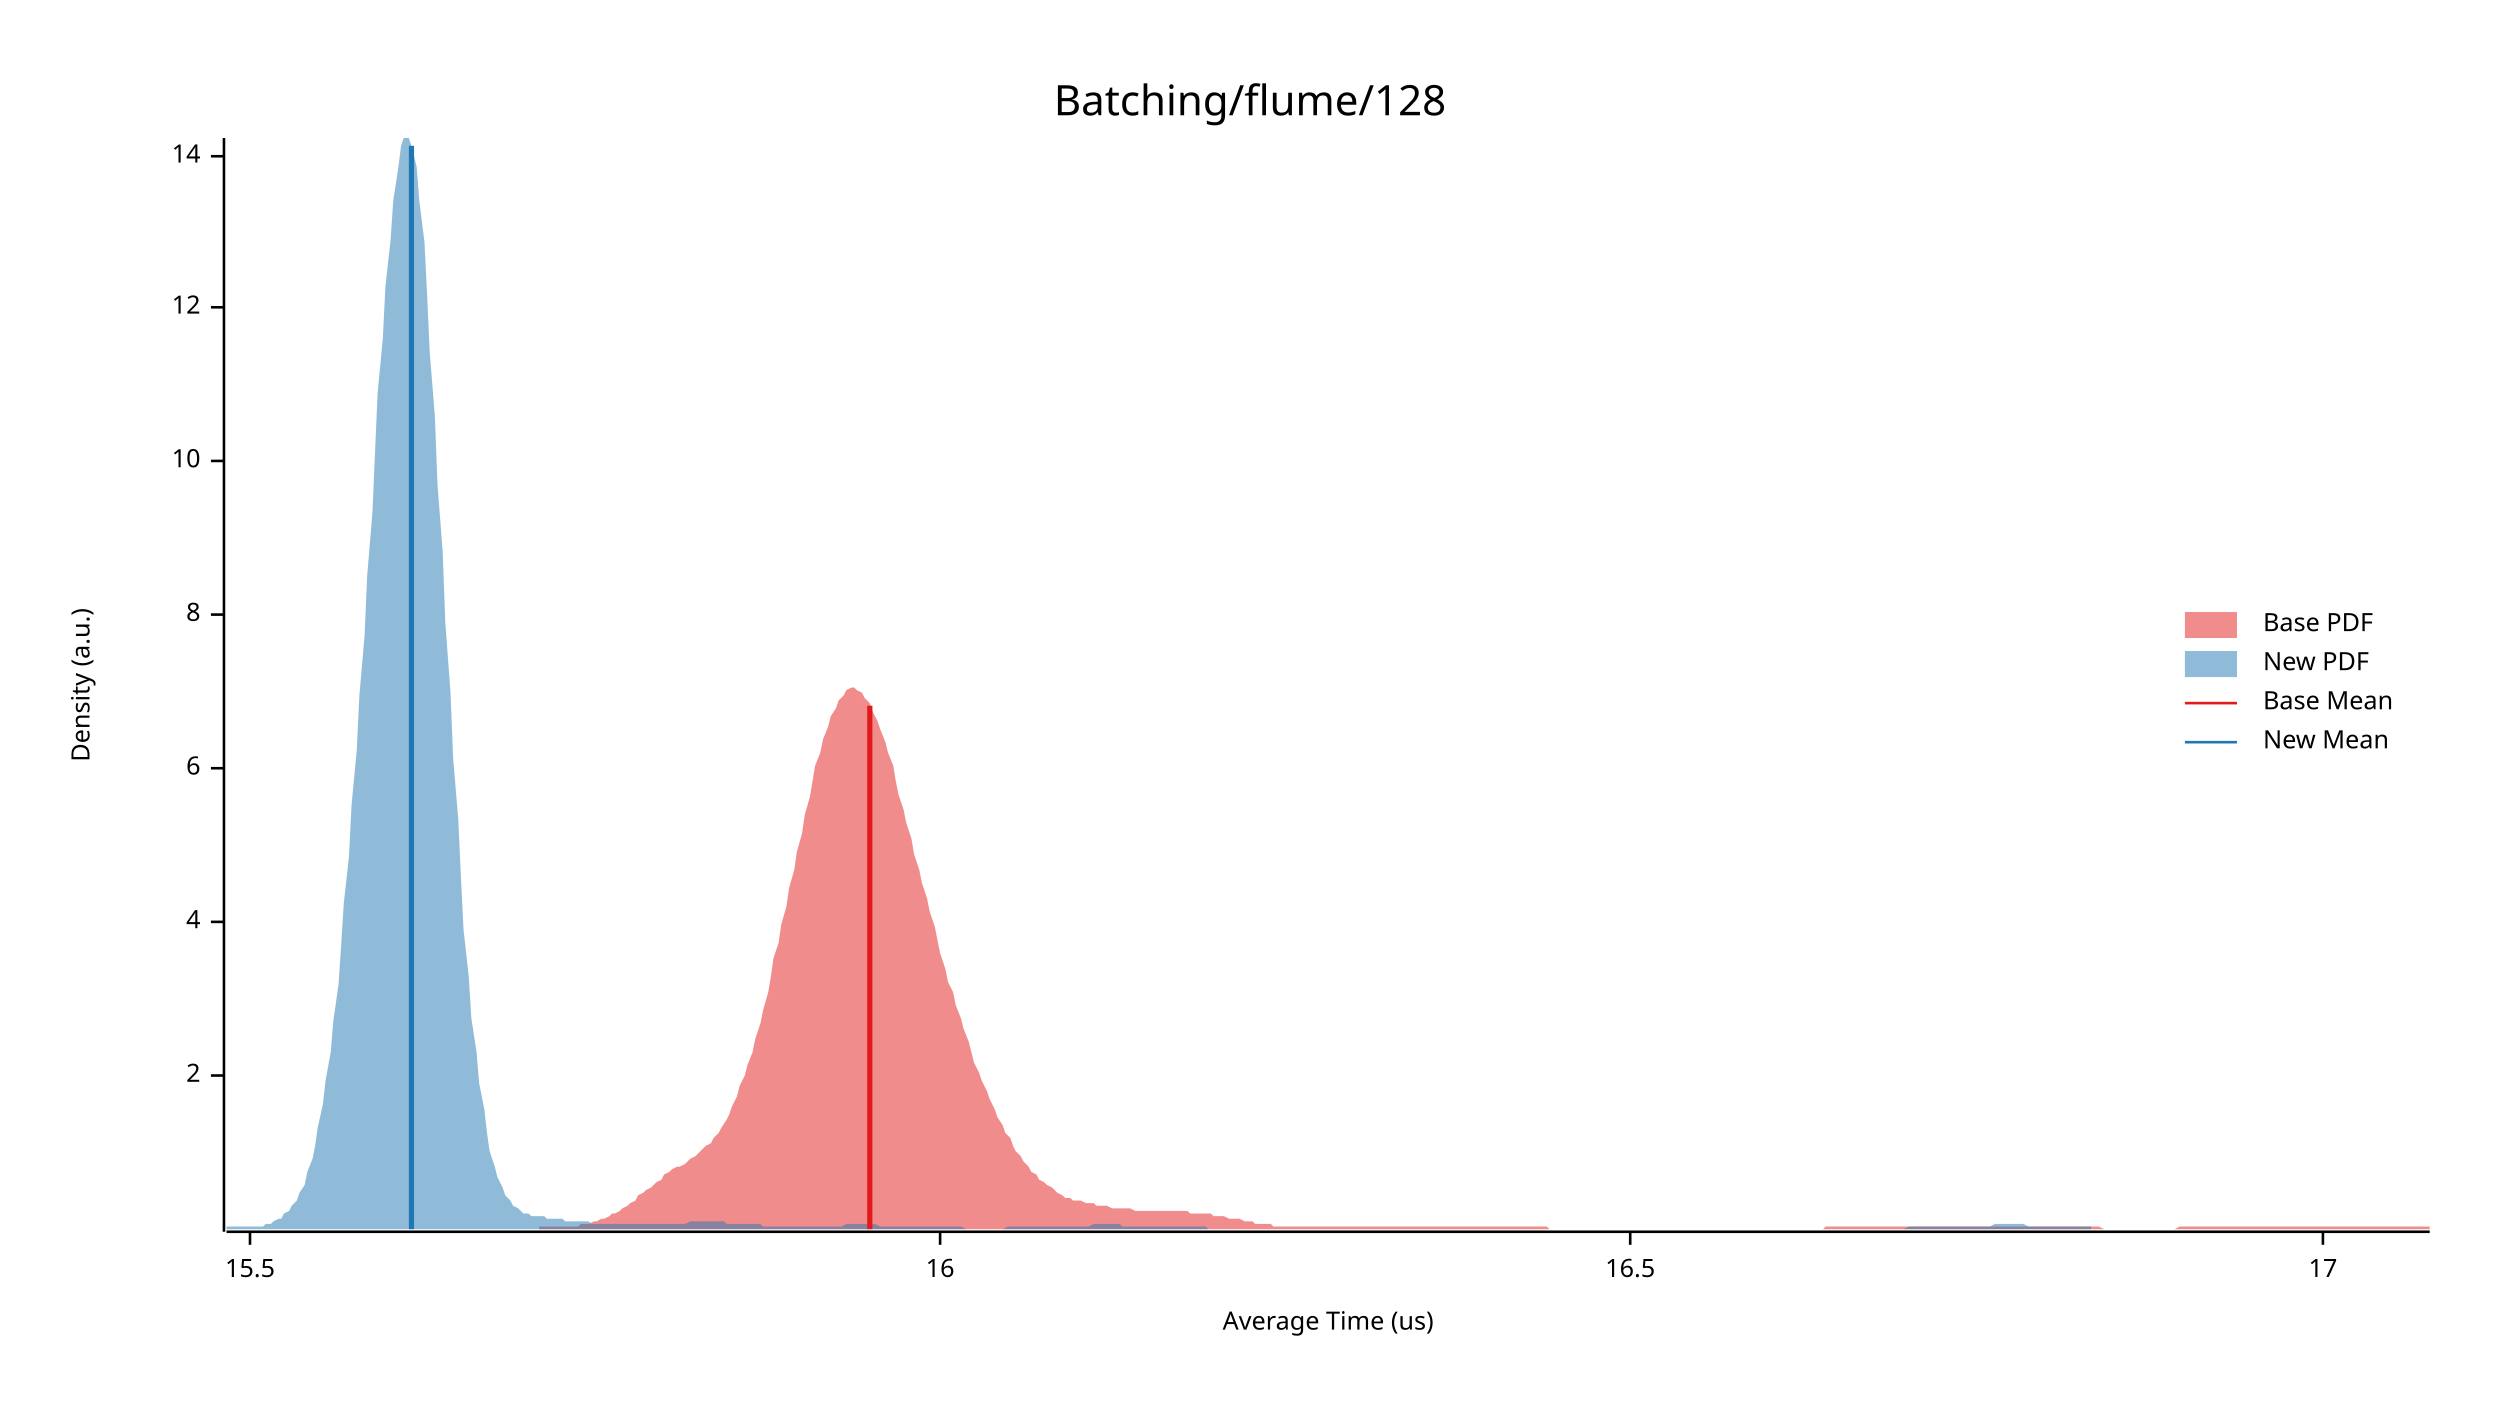
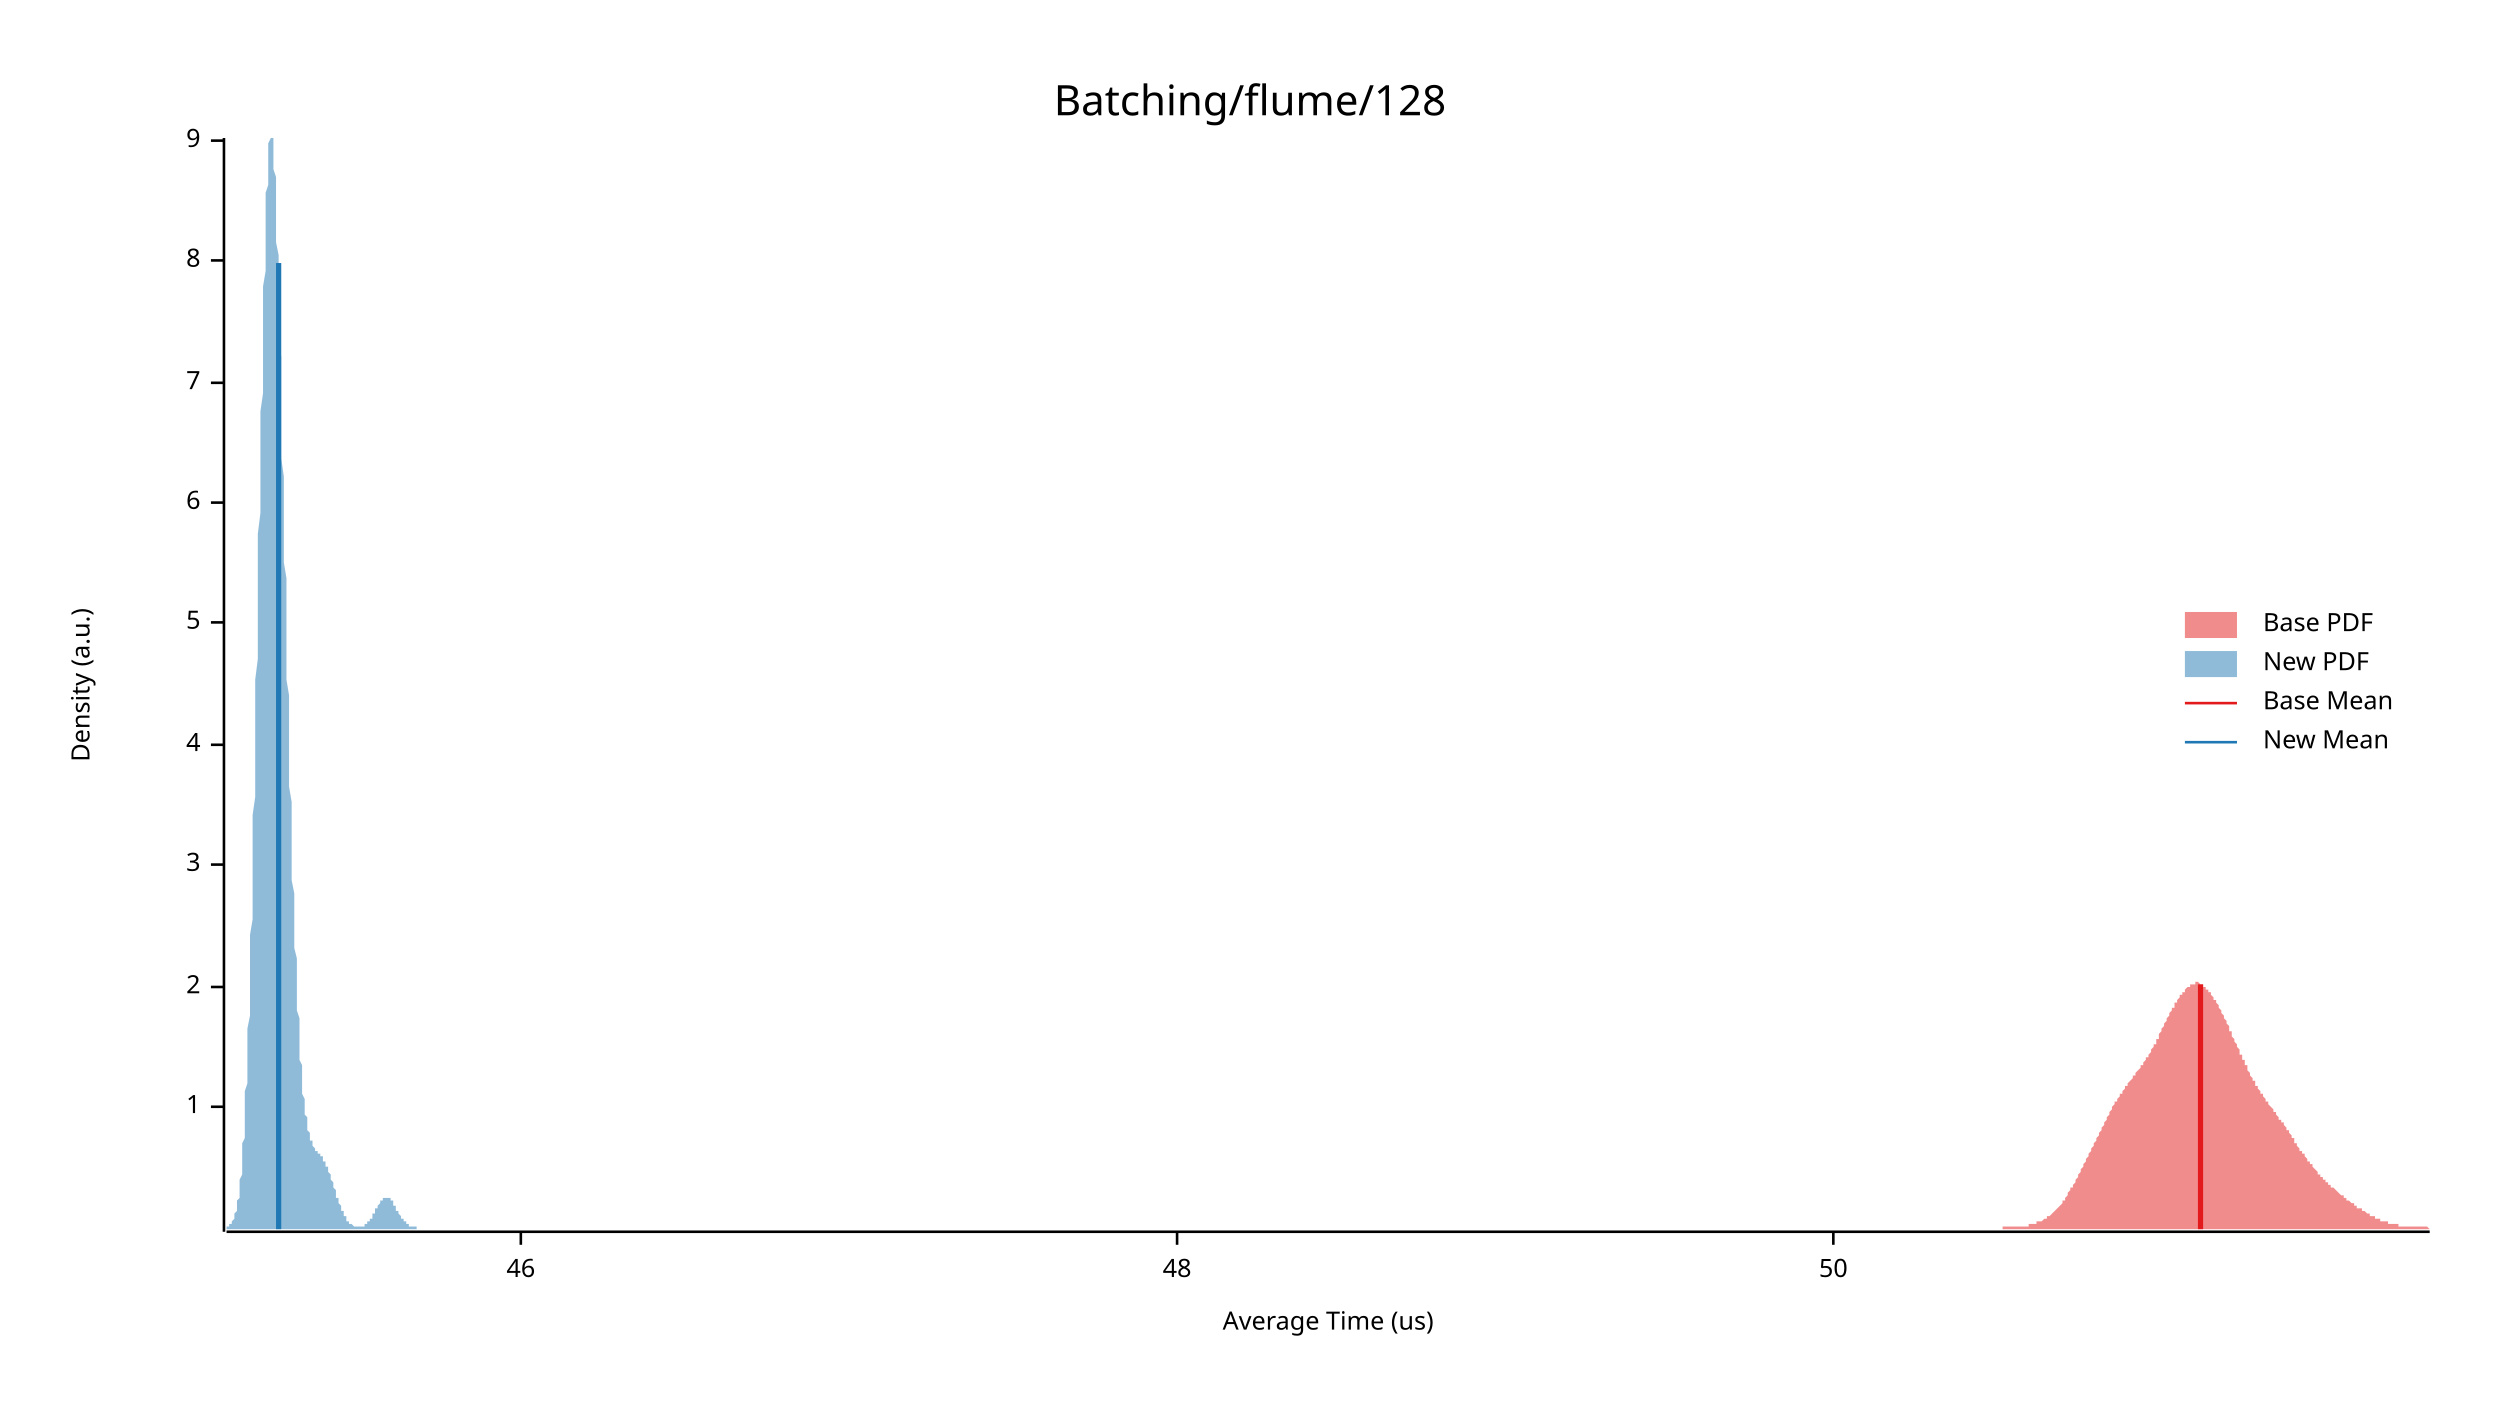
<svg xmlns="http://www.w3.org/2000/svg" width="960" height="540" viewBox="0 0 960 540">
  <text x="480" y="32" dy="0.76em" text-anchor="middle" font-family="sans-serif" font-size="16.129" opacity="1" fill="#000000">
Batching/flume/128
</text>
  <text x="27" y="263" dy="0.76em" text-anchor="middle" font-family="sans-serif" font-size="9.677" opacity="1" fill="#000000" transform="rotate(270, 27, 263)">
Density (a.u.)
</text>
  <text x="510" y="513" dy="-0.5ex" text-anchor="middle" font-family="sans-serif" font-size="9.677" opacity="1" fill="#000000">
Average Time (us)
</text>
  <polyline fill="none" opacity="1" stroke="#000000" stroke-width="1" points="86,53 86,473 " />
-   <text x="77" y="413" dy="0.5ex" text-anchor="end" font-family="sans-serif" font-size="9.677" opacity="1" fill="#000000">
+   <text x="77" y="425" dy="0.5ex" text-anchor="end" font-family="sans-serif" font-size="9.677" opacity="1" fill="#000000">
+ 1
+ </text>
+   <polyline fill="none" opacity="1" stroke="#000000" stroke-width="1" points="81,425 86,425 " />
+   <text x="77" y="379" dy="0.5ex" text-anchor="end" font-family="sans-serif" font-size="9.677" opacity="1" fill="#000000">
2
</text>
-   <polyline fill="none" opacity="1" stroke="#000000" stroke-width="1" points="81,413 86,413 " />
-   <text x="77" y="354" dy="0.5ex" text-anchor="end" font-family="sans-serif" font-size="9.677" opacity="1" fill="#000000">
+   <polyline fill="none" opacity="1" stroke="#000000" stroke-width="1" points="81,379 86,379 " />
+   <text x="77" y="332" dy="0.5ex" text-anchor="end" font-family="sans-serif" font-size="9.677" opacity="1" fill="#000000">
+ 3
+ </text>
+   <polyline fill="none" opacity="1" stroke="#000000" stroke-width="1" points="81,332 86,332 " />
+   <text x="77" y="286" dy="0.5ex" text-anchor="end" font-family="sans-serif" font-size="9.677" opacity="1" fill="#000000">
4
</text>
-   <polyline fill="none" opacity="1" stroke="#000000" stroke-width="1" points="81,354 86,354 " />
-   <text x="77" y="295" dy="0.5ex" text-anchor="end" font-family="sans-serif" font-size="9.677" opacity="1" fill="#000000">
+   <polyline fill="none" opacity="1" stroke="#000000" stroke-width="1" points="81,286 86,286 " />
+   <text x="77" y="239" dy="0.5ex" text-anchor="end" font-family="sans-serif" font-size="9.677" opacity="1" fill="#000000">
+ 5
+ </text>
+   <polyline fill="none" opacity="1" stroke="#000000" stroke-width="1" points="81,239 86,239 " />
+   <text x="77" y="193" dy="0.5ex" text-anchor="end" font-family="sans-serif" font-size="9.677" opacity="1" fill="#000000">
6
</text>
-   <polyline fill="none" opacity="1" stroke="#000000" stroke-width="1" points="81,295 86,295 " />
-   <text x="77" y="236" dy="0.5ex" text-anchor="end" font-family="sans-serif" font-size="9.677" opacity="1" fill="#000000">
+   <polyline fill="none" opacity="1" stroke="#000000" stroke-width="1" points="81,193 86,193 " />
+   <text x="77" y="147" dy="0.5ex" text-anchor="end" font-family="sans-serif" font-size="9.677" opacity="1" fill="#000000">
+ 7
+ </text>
+   <polyline fill="none" opacity="1" stroke="#000000" stroke-width="1" points="81,147 86,147 " />
+   <text x="77" y="100" dy="0.5ex" text-anchor="end" font-family="sans-serif" font-size="9.677" opacity="1" fill="#000000">
8
</text>
-   <polyline fill="none" opacity="1" stroke="#000000" stroke-width="1" points="81,236 86,236 " />
-   <text x="77" y="177" dy="0.5ex" text-anchor="end" font-family="sans-serif" font-size="9.677" opacity="1" fill="#000000">
- 10
+   <polyline fill="none" opacity="1" stroke="#000000" stroke-width="1" points="81,100 86,100 " />
+   <text x="77" y="54" dy="0.5ex" text-anchor="end" font-family="sans-serif" font-size="9.677" opacity="1" fill="#000000">
+ 9
</text>
-   <polyline fill="none" opacity="1" stroke="#000000" stroke-width="1" points="81,177 86,177 " />
-   <text x="77" y="118" dy="0.5ex" text-anchor="end" font-family="sans-serif" font-size="9.677" opacity="1" fill="#000000">
- 12
+   <polyline fill="none" opacity="1" stroke="#000000" stroke-width="1" points="81,54 86,54 " />
+   <polyline fill="none" opacity="1" stroke="#000000" stroke-width="1" points="87,473 933,473 " />
+   <text x="200" y="483" dy="0.76em" text-anchor="middle" font-family="sans-serif" font-size="9.677" opacity="1" fill="#000000">
+ 46
</text>
-   <polyline fill="none" opacity="1" stroke="#000000" stroke-width="1" points="81,118 86,118 " />
-   <text x="77" y="60" dy="0.5ex" text-anchor="end" font-family="sans-serif" font-size="9.677" opacity="1" fill="#000000">
- 14
+   <polyline fill="none" opacity="1" stroke="#000000" stroke-width="1" points="200,473 200,478 " />
+   <text x="452" y="483" dy="0.76em" text-anchor="middle" font-family="sans-serif" font-size="9.677" opacity="1" fill="#000000">
+ 48
</text>
-   <polyline fill="none" opacity="1" stroke="#000000" stroke-width="1" points="81,60 86,60 " />
-   <polyline fill="none" opacity="1" stroke="#000000" stroke-width="1" points="87,473 933,473 " />
-   <text x="96" y="483" dy="0.76em" text-anchor="middle" font-family="sans-serif" font-size="9.677" opacity="1" fill="#000000">
- 15.5
+   <polyline fill="none" opacity="1" stroke="#000000" stroke-width="1" points="452,473 452,478 " />
+   <text x="704" y="483" dy="0.76em" text-anchor="middle" font-family="sans-serif" font-size="9.677" opacity="1" fill="#000000">
+ 50
</text>
-   <polyline fill="none" opacity="1" stroke="#000000" stroke-width="1" points="96,473 96,478 " />
-   <text x="361" y="483" dy="0.76em" text-anchor="middle" font-family="sans-serif" font-size="9.677" opacity="1" fill="#000000">
- 16
- </text>
-   <polyline fill="none" opacity="1" stroke="#000000" stroke-width="1" points="361,473 361,478 " />
-   <text x="626" y="483" dy="0.76em" text-anchor="middle" font-family="sans-serif" font-size="9.677" opacity="1" fill="#000000">
- 16.5
- </text>
-   <polyline fill="none" opacity="1" stroke="#000000" stroke-width="1" points="626,473 626,478 " />
-   <text x="892" y="483" dy="0.76em" text-anchor="middle" font-family="sans-serif" font-size="9.677" opacity="1" fill="#000000">
- 17
- </text>
-   <polyline fill="none" opacity="1" stroke="#000000" stroke-width="1" points="892,473 892,478 " />
-   <polygon opacity="0.5" fill="#E31A1C" points="207,471 209,471 210,471 212,471 213,471 215,471 216,471 218,471 219,471 220,471 222,471 223,470 225,470 226,470 228,469 229,469 231,468 232,468 234,467 235,466 236,466 238,465 239,464 241,463 242,462 244,461 245,459 247,458 248,457 250,456 251,455 252,454 254,453 255,451 257,450 258,449 260,448 261,448 263,447 264,446 265,445 267,444 268,443 270,441 271,440 273,439 274,437 276,435 277,433 279,430 280,428 281,425 283,421 284,417 286,413 287,409 289,404 290,399 292,393 293,388 295,381 296,375 297,368 299,362 300,355 302,348 303,341 305,334 306,327 308,320 309,313 311,306 312,300 313,294 315,289 316,284 318,279 319,275 321,272 322,269 324,267 325,265 327,264 328,264 329,265 331,266 332,268 334,270 335,273 337,277 338,280 340,285 341,289 343,294 344,300 345,305 347,311 348,316 350,322 351,328 353,334 354,339 356,345 357,350 359,356 360,361 361,366 363,372 364,377 366,381 367,386 369,391 370,395 372,400 373,404 374,408 376,412 377,415 379,419 380,422 382,426 383,429 385,432 386,435 388,437 389,440 390,442 392,444 393,446 395,448 396,450 398,451 399,453 401,454 402,455 404,456 405,457 406,458 408,459 409,460 411,460 412,461 414,461 415,461 417,462 418,462 420,462 421,463 422,463 424,463 425,463 427,464 428,464 430,464 431,464 433,464 434,464 436,465 437,465 438,465 440,465 441,465 443,465 444,465 446,465 447,465 449,465 450,465 452,465 453,465 454,465 456,465 457,466 459,466 460,466 462,466 463,466 465,466 466,467 467,467 469,467 470,467 472,468 473,468 475,468 476,468 478,469 479,469 481,469 482,470 483,470 485,470 486,470 488,470 489,471 491,471 492,471 494,471 495,471 497,471 498,471 499,471 501,471 502,471 504,471 505,471 507,471 508,471 510,471 511,471 513,471 514,471 515,471 517,471 518,471 520,471 521,471 523,471 524,471 526,471 527,471 529,471 530,471 531,471 533,471 534,471 536,471 537,471 539,471 540,471 542,471 543,471 545,471 546,471 547,471 549,471 550,471 552,471 553,471 555,471 556,471 558,471 559,471 560,471 562,471 563,471 565,471 566,471 568,471 569,471 571,471 572,471 574,471 575,471 576,471 578,471 579,471 581,471 582,471 584,471 585,471 587,471 588,471 590,471 591,471 592,471 594,471 595,472 597,472 598,472 600,472 601,472 603,472 604,472 606,472 607,472 608,472 610,472 611,472 613,472 614,472 616,472 617,472 619,472 620,472 622,472 623,472 624,472 626,472 627,472 629,472 630,472 632,472 633,472 635,472 636,472 638,472 639,472 640,472 642,472 643,472 645,472 646,472 648,472 649,472 651,472 652,472 653,472 655,472 656,472 658,472 659,472 661,472 662,472 664,472 665,472 667,472 668,472 669,472 671,472 672,472 674,472 675,472 677,472 678,472 680,472 681,472 683,472 684,472 685,472 687,472 688,472 690,472 691,472 693,472 694,472 696,472 697,472 699,472 700,472 701,471 703,471 704,471 706,471 707,471 709,471 710,471 712,471 713,471 715,471 716,471 717,471 719,471 720,471 722,471 723,471 725,471 726,471 728,471 729,471 731,471 732,471 733,471 735,471 736,471 738,471 739,471 741,471 742,471 744,471 745,471 746,471 748,471 749,471 751,471 752,471 754,471 755,471 757,471 758,471 760,471 761,471 762,471 764,471 765,471 767,471 768,471 770,471 771,471 773,471 774,471 776,471 777,471 778,471 780,471 781,471 783,471 784,471 786,471 787,471 789,471 790,471 792,471 793,471 794,471 796,471 797,471 799,471 800,471 802,471 803,471 805,471 806,471 808,472 809,472 810,472 812,472 813,472 815,472 816,472 818,472 819,472 821,472 822,472 824,472 825,472 826,472 828,472 829,472 831,472 832,472 834,472 835,472 837,471 838,471 839,471 841,471 842,471 844,471 845,471 847,471 848,471 850,471 851,471 853,471 854,471 855,471 857,471 858,471 860,471 861,471 863,471 864,471 866,471 867,471 869,471 870,471 871,471 873,471 874,471 876,471 877,471 879,471 880,471 882,471 883,471 885,471 886,471 887,471 889,471 890,471 892,471 893,471 895,471 896,471 898,471 899,471 901,471 902,471 903,471 905,471 906,471 908,471 909,471 911,471 912,471 914,471 915,471 917,471 918,471 919,471 921,471 922,471 924,471 925,471 927,471 928,471 930,471 931,471 933,471 933,472 207,472 " />
-   <polygon opacity="0.5" fill="#1F78B4" points="87,471 88,471 89,471 91,471 92,471 94,471 95,471 97,471 98,471 99,471 101,471 102,470 104,470 105,469 107,468 108,468 109,466 111,465 112,463 114,461 115,458 117,455 118,450 120,445 121,440 122,433 124,424 125,415 127,404 128,392 130,378 131,363 132,347 134,329 135,309 137,288 138,267 140,244 141,221 143,197 144,174 145,151 147,130 148,110 150,92 151,77 153,64 154,56 155,53 157,53 158,56 160,64 161,77 163,93 164,113 165,135 167,160 168,186 170,212 171,239 173,266 174,291 176,315 177,337 178,357 180,375 181,391 183,404 184,416 186,426 187,435 188,442 190,448 191,452 193,456 194,459 196,461 197,463 199,464 200,465 201,466 203,466 204,467 206,467 207,467 209,467 210,468 211,468 213,468 214,468 216,468 217,469 219,469 220,469 222,469 223,469 224,469 226,469 227,470 229,470 230,470 232,470 233,470 234,470 236,470 237,470 239,470 240,470 242,470 243,470 244,470 246,470 247,470 249,470 250,470 252,470 253,470 255,470 256,470 257,470 259,470 260,470 262,470 263,470 265,469 266,469 267,469 269,469 270,469 272,469 273,469 275,469 276,469 278,469 279,470 280,470 282,470 283,470 285,470 286,470 288,470 289,470 290,470 292,470 293,471 295,471 296,471 298,471 299,471 300,471 302,471 303,471 305,471 306,471 308,471 309,471 311,471 312,471 313,471 315,471 316,471 318,471 319,471 321,471 322,471 323,471 325,470 326,470 328,470 329,470 331,470 332,470 334,470 335,470 336,470 338,471 339,471 341,471 342,471 344,471 345,471 346,471 348,471 349,471 351,471 352,471 354,471 355,471 357,471 358,471 359,471 361,471 362,471 364,471 365,471 367,471 368,471 369,471 371,472 372,472 374,472 375,472 377,472 378,472 379,472 381,472 382,472 384,472 385,472 387,471 388,471 390,471 391,471 392,471 394,471 395,471 397,471 398,471 400,471 401,471 402,471 404,471 405,471 407,471 408,471 410,471 411,471 413,471 414,471 415,471 417,471 418,471 420,470 421,470 423,470 424,470 425,470 427,470 428,470 430,470 431,471 433,471 434,471 435,471 437,471 438,471 440,471 441,471 443,471 444,471 446,471 447,471 448,471 450,471 451,471 453,471 454,471 456,471 457,471 458,471 460,471 461,471 463,471 464,472 466,472 467,472 469,472 470,472 471,472 473,472 474,472 476,472 477,472 479,472 480,472 481,472 483,472 484,472 486,472 487,472 489,472 490,472 492,472 493,472 494,472 496,472 497,472 499,472 500,472 502,472 503,472 504,472 506,472 507,472 509,472 510,472 512,472 513,472 514,472 516,472 517,472 519,472 520,472 522,472 523,472 525,472 526,472 527,472 529,472 530,472 532,472 533,472 535,472 536,472 537,472 539,472 540,472 542,472 543,472 545,472 546,472 548,472 549,472 550,472 552,472 553,472 555,472 556,472 558,472 559,472 560,472 562,472 563,472 565,472 566,472 568,472 569,472 571,472 572,472 573,472 575,472 576,472 578,472 579,472 581,472 582,472 583,472 585,472 586,472 588,472 589,472 591,472 592,472 593,472 595,472 596,472 598,472 599,472 601,472 602,472 604,472 605,472 606,472 608,472 609,472 611,472 612,472 614,472 615,472 616,472 618,472 619,472 621,472 622,472 624,472 625,472 627,472 628,472 629,472 631,472 632,472 634,472 635,472 637,472 638,472 639,472 641,472 642,472 644,472 645,472 647,472 648,472 649,472 651,472 652,472 654,472 655,472 657,472 658,472 660,472 661,472 662,472 664,472 665,472 667,472 668,472 670,472 671,472 672,472 674,472 675,472 677,472 678,472 680,472 681,472 683,472 684,472 685,472 687,472 688,472 690,472 691,472 693,472 694,472 695,472 697,472 698,472 700,472 701,472 703,472 704,472 706,472 707,472 708,472 710,472 711,472 713,472 714,472 716,472 717,472 718,472 720,472 721,472 723,472 724,472 726,472 727,472 728,472 730,472 731,472 733,471 734,471 736,471 737,471 739,471 740,471 741,471 743,471 744,471 746,471 747,471 749,471 750,471 751,471 753,471 754,471 756,471 757,471 759,471 760,471 762,471 763,471 764,471 766,470 767,470 769,470 770,470 772,470 773,470 774,470 776,470 777,470 779,471 780,471 782,471 783,471 784,471 786,471 787,471 789,471 790,471 792,471 793,471 795,471 796,471 797,471 799,471 800,471 802,471 803,471 803,472 87,472 " />
-   <polyline fill="none" opacity="1" stroke="#E31A1C" stroke-width="2" points="334,472 334,271 " />
-   <polyline fill="none" opacity="1" stroke="#1F78B4" stroke-width="2" points="158,472 158,56 " />
+   <polyline fill="none" opacity="1" stroke="#000000" stroke-width="1" points="704,473 704,478 " />
+   <polygon opacity="0.5" fill="#E31A1C" points="769,471 770,471 770,471 770,471 771,471 771,471 771,471 772,471 772,471 772,471 773,471 773,471 773,471 774,471 774,471 774,471 775,471 775,471 775,471 776,471 776,471 776,471 777,471 777,471 777,471 777,471 778,471 778,471 778,471 779,471 779,471 779,470 780,470 780,470 780,470 781,470 781,470 781,470 782,470 782,470 782,469 783,469 783,469 783,469 784,469 784,469 784,469 785,468 785,468 785,468 786,468 786,468 786,467 787,467 787,467 787,467 788,466 788,466 788,466 789,465 789,465 789,465 790,464 790,464 790,464 791,463 791,463 791,463 792,462 792,462 792,461 793,461 793,460 793,460 794,459 794,459 794,458 794,458 795,457 795,457 795,456 796,456 796,455 796,455 797,454 797,453 797,453 798,452 798,452 798,451 799,450 799,450 799,449 800,448 800,448 800,447 801,446 801,446 801,445 802,444 802,444 802,443 803,442 803,441 803,441 804,440 804,439 804,439 805,438 805,437 805,437 806,436 806,435 806,435 807,434 807,433 807,433 808,432 808,431 808,431 809,430 809,429 809,429 810,428 810,428 810,427 811,426 811,426 811,425 811,425 812,424 812,424 812,423 813,423 813,422 813,422 814,421 814,421 814,420 815,420 815,419 815,419 816,418 816,418 816,417 817,417 817,416 817,416 818,415 818,415 818,415 819,414 819,414 819,413 820,413 820,412 820,412 821,411 821,411 821,411 822,410 822,410 822,409 823,409 823,408 823,408 824,407 824,407 824,406 825,406 825,405 825,405 826,404 826,403 826,403 827,402 827,402 827,401 828,401 828,400 828,399 829,399 829,398 829,397 829,397 830,396 830,396 830,395 831,394 831,394 831,393 832,392 832,392 832,391 833,390 833,390 833,389 834,388 834,388 834,387 835,387 835,386 835,385 836,385 836,384 836,384 837,383 837,383 837,382 838,382 838,381 838,381 839,381 839,380 839,380 840,379 840,379 840,379 841,379 841,378 841,378 842,378 842,378 842,378 843,378 843,377 843,377 844,377 844,377 844,377 845,378 845,378 845,378 846,378 846,378 846,378 846,379 847,379 847,379 847,380 848,380 848,380 848,381 849,381 849,382 849,382 850,383 850,383 850,384 851,384 851,385 851,385 852,386 852,387 852,387 853,388 853,389 853,389 854,390 854,391 854,391 855,392 855,393 855,393 856,394 856,395 856,396 857,396 857,397 857,398 858,399 858,399 858,400 859,401 859,402 859,402 860,403 860,404 860,405 861,405 861,406 861,407 862,407 862,408 862,409 863,409 863,410 863,411 863,411 864,412 864,412 864,413 865,414 865,414 865,415 866,415 866,416 866,417 867,417 867,418 867,418 868,419 868,419 868,420 869,420 869,421 869,421 870,422 870,422 870,423 871,423 871,424 871,424 872,425 872,425 872,425 873,426 873,426 873,427 874,427 874,428 874,428 875,429 875,429 875,430 876,430 876,431 876,431 877,431 877,432 877,432 878,433 878,433 878,434 879,434 879,435 879,435 880,436 880,436 880,437 881,437 881,438 881,438 881,439 882,439 882,440 882,440 883,441 883,441 883,442 884,442 884,442 884,443 885,443 885,444 885,444 886,445 886,445 886,446 887,446 887,446 887,447 888,447 888,448 888,448 889,449 889,449 889,449 890,450 890,450 890,451 891,451 891,451 891,452 892,452 892,452 892,453 893,453 893,453 893,454 894,454 894,454 894,455 895,455 895,455 895,456 896,456 896,456 896,456 897,457 897,457 897,457 898,458 898,458 898,458 898,458 899,459 899,459 899,459 900,459 900,460 900,460 901,460 901,460 901,461 902,461 902,461 902,461 903,462 903,462 903,462 904,462 904,463 904,463 905,463 905,463 905,464 906,464 906,464 906,464 907,464 907,465 907,465 908,465 908,465 908,465 909,466 909,466 909,466 910,466 910,466 910,467 911,467 911,467 911,467 912,467 912,467 912,468 913,468 913,468 913,468 914,468 914,468 914,469 915,469 915,469 915,469 915,469 916,469 916,469 916,469 917,469 917,470 917,470 918,470 918,470 918,470 919,470 919,470 919,470 920,470 920,470 920,470 921,470 921,471 921,471 922,471 922,471 922,471 923,471 923,471 923,471 924,471 924,471 924,471 925,471 925,471 925,471 926,471 926,471 926,471 927,471 927,471 927,471 928,471 928,471 928,471 929,471 929,471 929,471 930,471 930,471 930,471 931,471 931,471 931,471 932,471 932,471 932,471 933,472 933,472 769,472 " />
+   <polygon opacity="0.5" fill="#1F78B4" points="87,471 87,471 87,471 87,471 87,471 87,471 87,471 88,471 88,471 88,471 88,471 88,470 88,470 88,470 89,470 89,470 89,470 89,469 89,469 89,469 89,469 90,468 90,468 90,468 90,467 90,467 90,466 90,466 91,465 91,464 91,464 91,463 91,462 91,461 92,460 92,459 92,458 92,457 92,456 92,454 92,453 93,451 93,450 93,448 93,446 93,444 93,442 93,439 94,437 94,434 94,432 94,429 94,426 94,422 94,419 95,416 95,412 95,408 95,404 95,400 95,395 96,390 96,386 96,381 96,375 96,370 96,364 96,359 97,353 97,346 97,340 97,334 97,327 97,320 97,313 98,306 98,299 98,291 98,284 98,276 98,268 98,261 99,253 99,245 99,237 99,229 99,221 99,213 99,205 100,197 100,189 100,181 100,173 100,166 100,158 101,151 101,143 101,136 101,129 101,123 101,116 101,110 102,104 102,98 102,93 102,88 102,83 102,79 102,74 103,71 103,67 103,64 103,61 103,59 103,56 103,55 104,53 104,53 104,53 104,53 104,53 104,53 105,53 105,54 105,56 105,58 105,60 105,62 105,65 106,68 106,72 106,75 106,79 106,84 106,88 106,93 107,98 107,103 107,108 107,114 107,120 107,125 107,131 108,137 108,144 108,150 108,156 108,163 108,169 108,176 109,183 109,189 109,196 109,202 109,209 109,216 110,222 110,229 110,235 110,242 110,248 110,255 110,261 111,267 111,273 111,279 111,285 111,291 111,297 111,302 112,308 112,313 112,318 112,323 112,328 112,333 112,338 113,343 113,347 113,352 113,356 113,360 113,364 114,368 114,372 114,375 114,379 114,382 114,385 114,388 115,391 115,394 115,397 115,400 115,402 115,405 115,407 116,409 116,411 116,413 116,415 116,417 116,419 116,420 117,422 117,423 117,425 117,426 117,427 117,428 118,429 118,430 118,431 118,432 118,433 118,434 118,434 119,435 119,436 119,436 119,437 119,437 119,438 119,438 120,438 120,439 120,439 120,439 120,440 120,440 120,440 121,441 121,441 121,441 121,441 121,441 121,442 121,442 122,442 122,442 122,442 122,442 122,443 122,443 123,443 123,443 123,443 123,443 123,444 123,444 123,444 124,444 124,445 124,445 124,445 124,445 124,446 124,446 125,446 125,446 125,447 125,447 125,447 125,448 125,448 126,448 126,449 126,449 126,449 126,450 126,450 127,451 127,451 127,451 127,452 127,452 127,453 127,453 128,454 128,454 128,455 128,455 128,455 128,456 128,456 129,457 129,457 129,458 129,458 129,459 129,459 129,460 130,460 130,460 130,461 130,461 130,462 130,462 130,462 131,463 131,463 131,464 131,464 131,464 131,465 132,465 132,465 132,466 132,466 132,466 132,467 132,467 133,467 133,467 133,468 133,468 133,468 133,468 133,469 134,469 134,469 134,469 134,469 134,469 134,470 134,470 135,470 135,470 135,470 135,470 135,470 135,470 136,471 136,471 136,471 136,471 136,471 136,471 136,471 137,471 137,471 137,471 137,471 137,471 137,471 137,471 138,471 138,471 138,471 138,471 138,471 138,471 138,471 139,471 139,471 139,471 139,471 139,471 139,471 140,471 140,471 140,470 140,470 140,470 140,470 140,470 141,470 141,470 141,470 141,470 141,469 141,469 141,469 142,469 142,469 142,469 142,468 142,468 142,468 142,468 143,468 143,467 143,467 143,467 143,467 143,466 143,466 144,466 144,466 144,465 144,465 144,465 144,464 145,464 145,464 145,464 145,463 145,463 145,463 145,463 146,462 146,462 146,462 146,462 146,461 146,461 146,461 147,461 147,461 147,461 147,460 147,460 147,460 147,460 148,460 148,460 148,460 148,460 148,460 148,460 149,460 149,460 149,460 149,460 149,460 149,460 149,460 150,460 150,460 150,461 150,461 150,461 150,461 150,461 151,461 151,462 151,462 151,462 151,462 151,463 151,463 152,463 152,463 152,464 152,464 152,464 152,464 152,465 153,465 153,465 153,466 153,466 153,466 153,466 154,467 154,467 154,467 154,467 154,468 154,468 154,468 155,468 155,468 155,469 155,469 155,469 155,469 155,469 156,469 156,470 156,470 156,470 156,470 156,470 156,470 157,470 157,470 157,470 157,471 157,471 157,471 158,471 158,471 158,471 158,471 158,471 158,471 158,471 159,471 159,471 159,471 159,471 159,471 159,471 159,471 160,471 160,471 160,471 160,471 160,471 160,472 87,472 " />
+   <polyline fill="none" opacity="1" stroke="#E31A1C" stroke-width="2" points="845,472 845,378 " />
+   <polyline fill="none" opacity="1" stroke="#1F78B4" stroke-width="2" points="107,472 107,101 " />
  <text x="869" y="235" dy="0.76em" text-anchor="start" font-family="sans-serif" font-size="9.677" opacity="1" fill="#000000">
Base PDF
</text>
  <text x="869" y="250" dy="0.76em" text-anchor="start" font-family="sans-serif" font-size="9.677" opacity="1" fill="#000000">
New PDF
</text>
  <text x="869" y="265" dy="0.76em" text-anchor="start" font-family="sans-serif" font-size="9.677" opacity="1" fill="#000000">
Base Mean
</text>
  <text x="869" y="280" dy="0.76em" text-anchor="start" font-family="sans-serif" font-size="9.677" opacity="1" fill="#000000">
New Mean
</text>
  <rect x="839" y="235" width="20" height="10" opacity="0.5" fill="#E31A1C" stroke="none" />
  <rect x="839" y="250" width="20" height="10" opacity="0.5" fill="#1F78B4" stroke="none" />
  <polyline fill="none" opacity="1" stroke="#E31A1C" stroke-width="1" points="839,270 859,270 " />
  <polyline fill="none" opacity="1" stroke="#1F78B4" stroke-width="1" points="839,285 859,285 " />
</svg>
